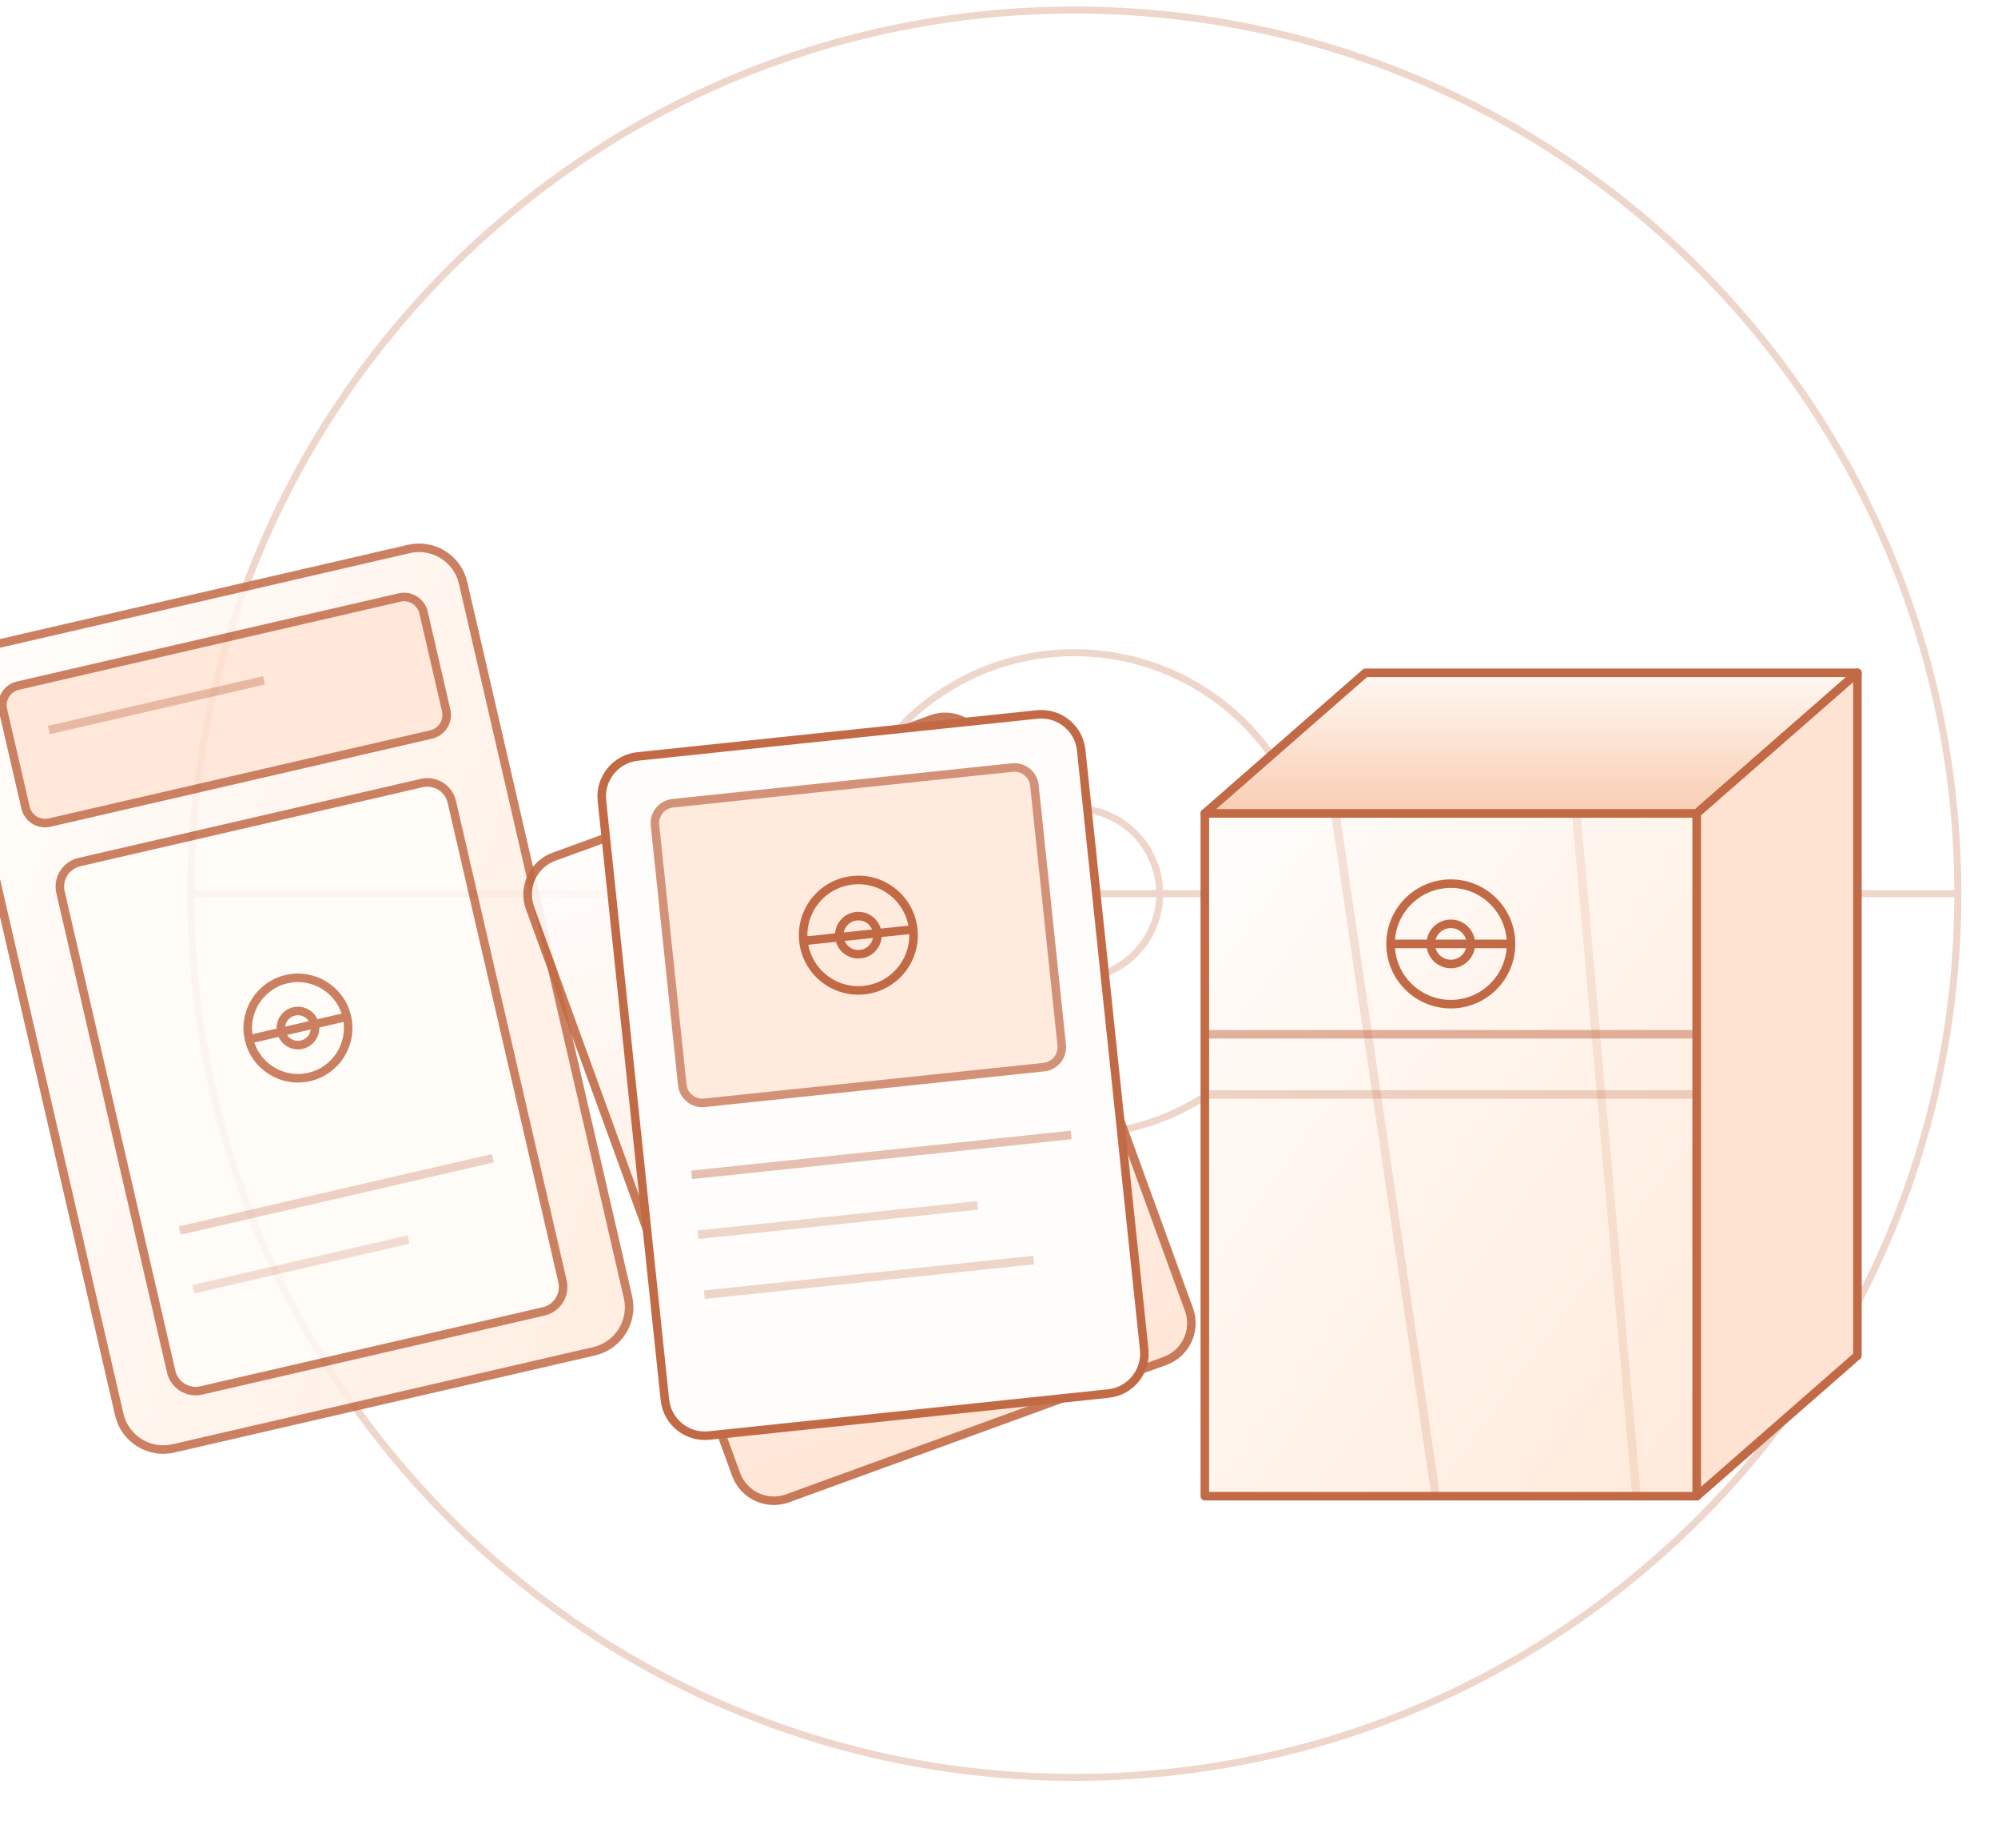
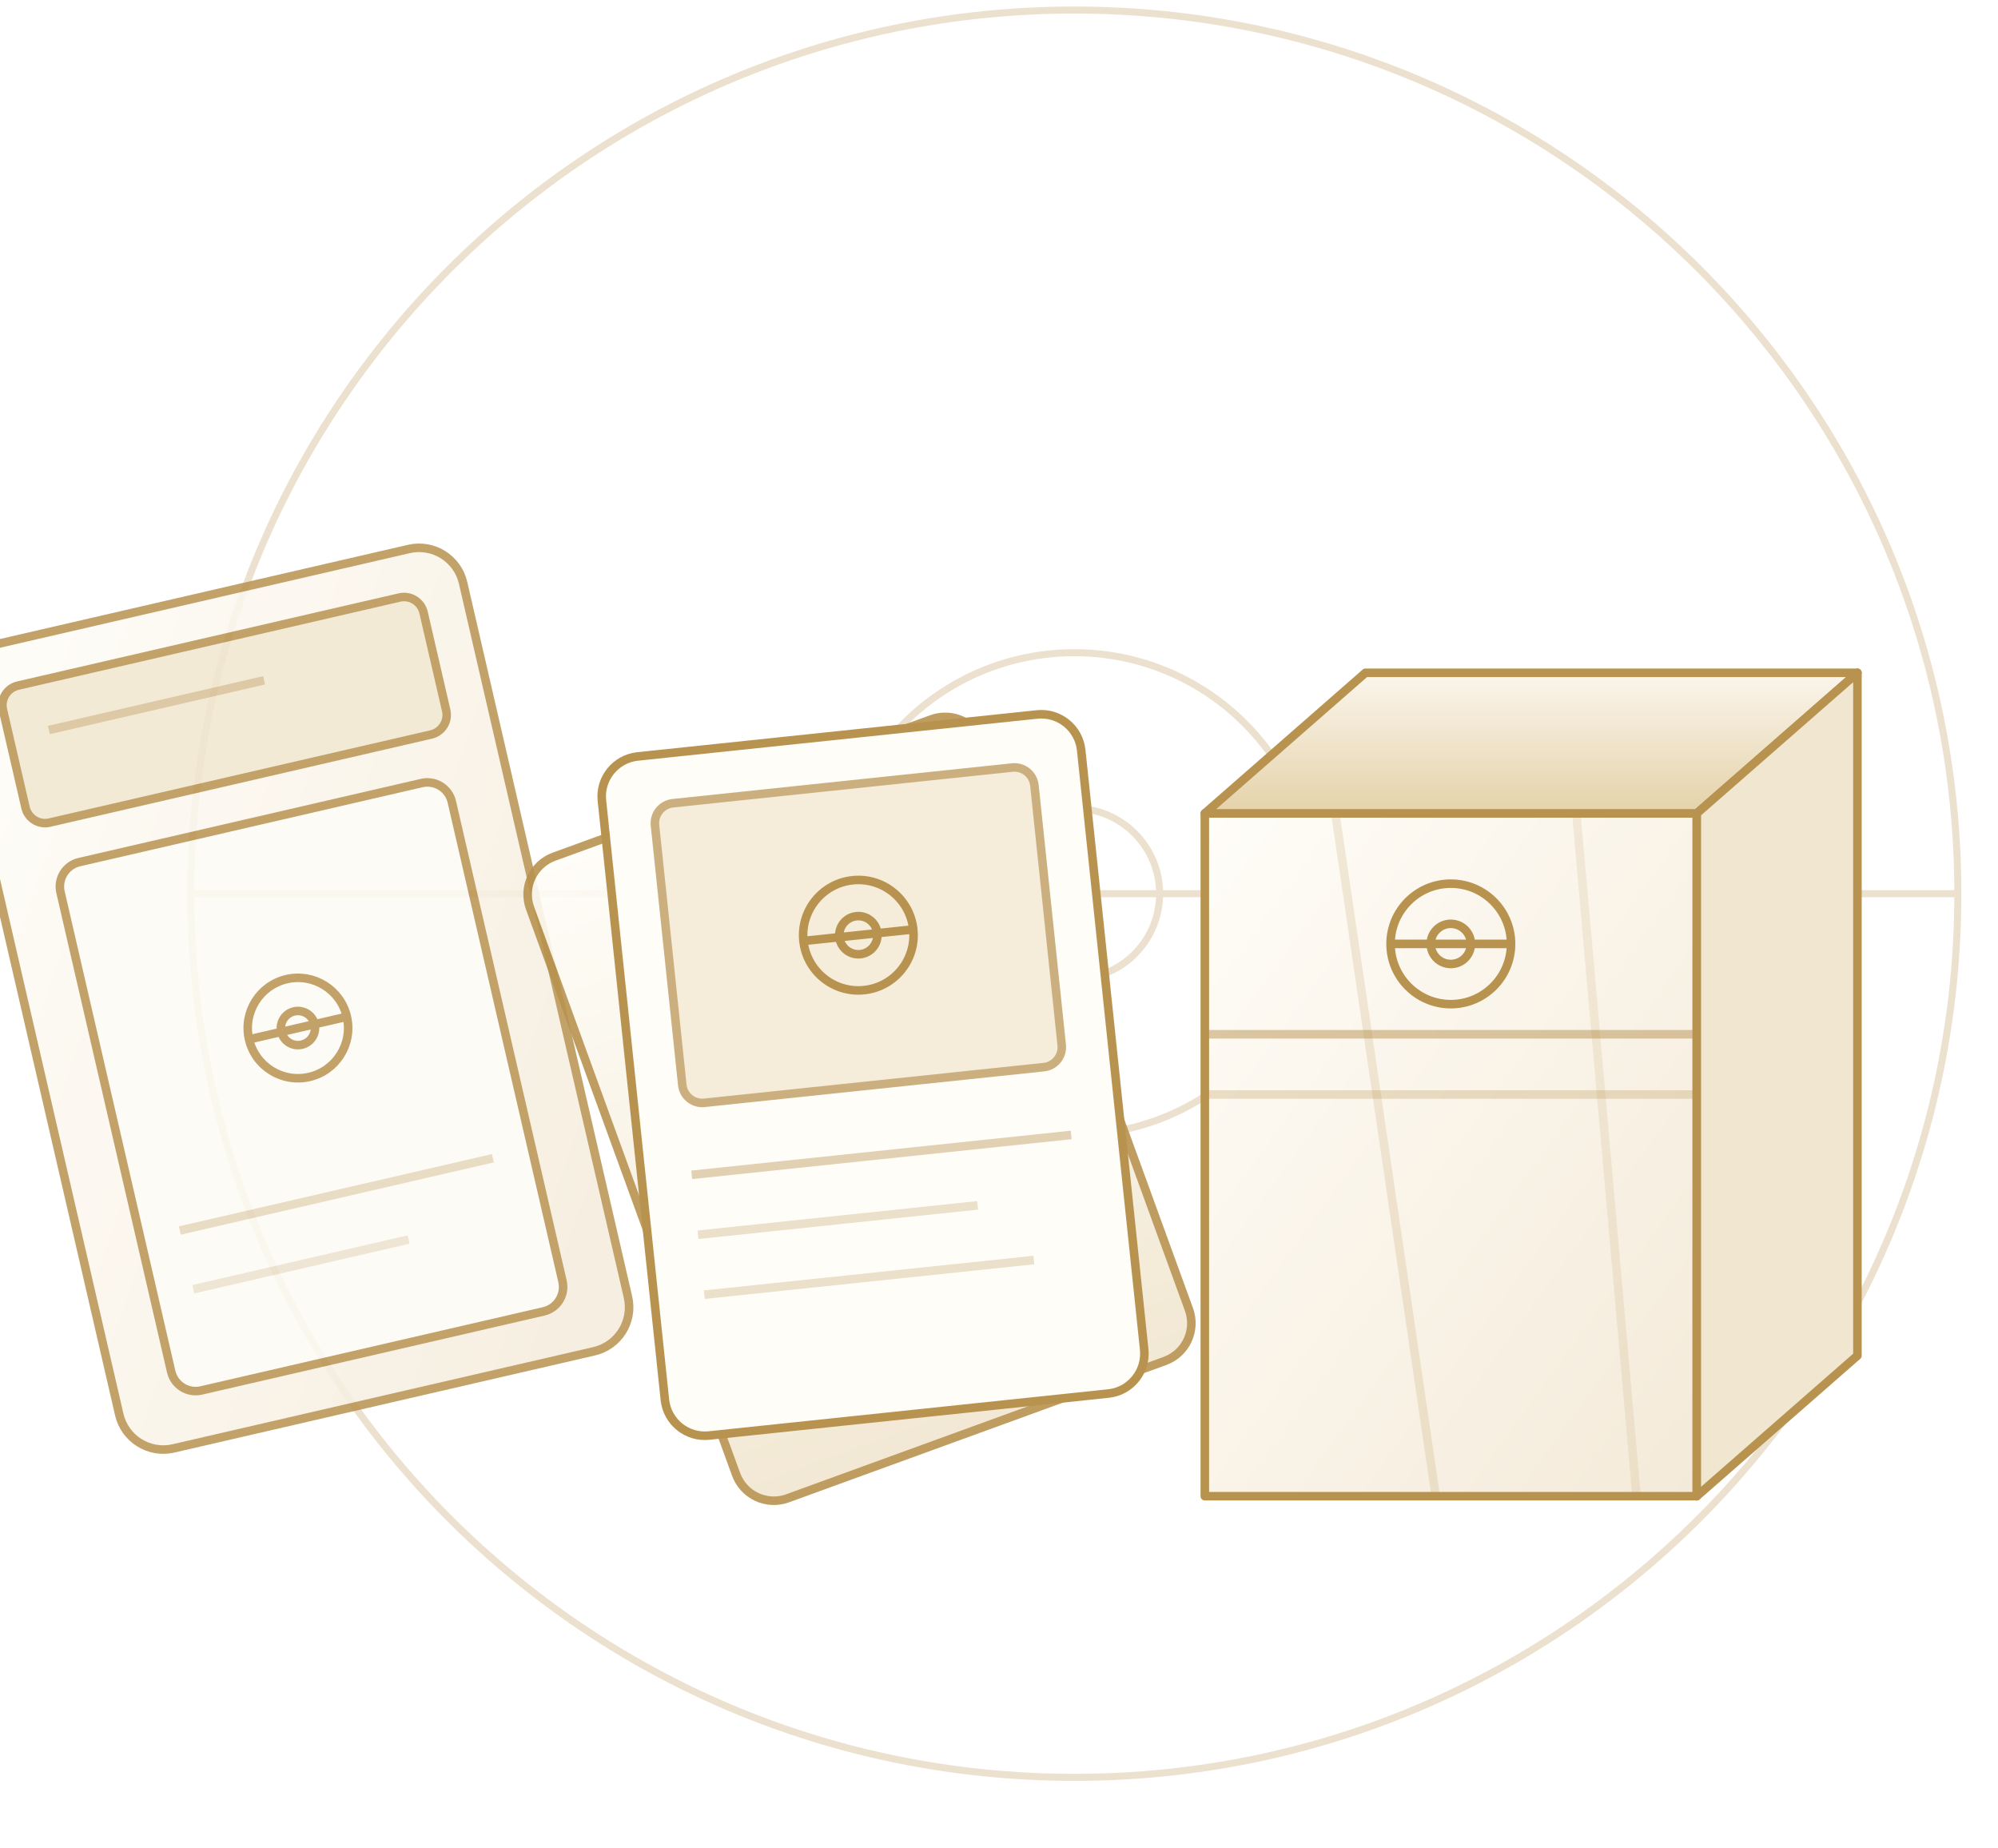
<svg xmlns="http://www.w3.org/2000/svg" viewBox="86 34 398 368" role="img" aria-label="Sealed box, graded slab and fanned cards">
  <defs>
    <linearGradient id="hFace" x1="0" y1="0" x2="1" y2="1">
-       <stop offset="0" stop-color="#fffdfb" />
-       <stop offset="1" stop-color="#ffeadb" />
+       <stop offset="0" stop-color="#fffdf8" />
+       <stop offset="1" stop-color="#f4ead9" />
    </linearGradient>
    <linearGradient id="hTop" x1="0" y1="0" x2="0" y2="1">
-       <stop offset="0" stop-color="#fff8f2" />
-       <stop offset="1" stop-color="#f9cdb3" />
+       <stop offset="0" stop-color="#fbf5ec" />
+       <stop offset="1" stop-color="#e4d2a9" />
    </linearGradient>
    <linearGradient id="hCard" x1="0" y1="0" x2="0" y2="1">
-       <stop offset="0" stop-color="#fffdfb" />
-       <stop offset="1" stop-color="#ffe3d2" />
+       <stop offset="0" stop-color="#fffdf8" />
+       <stop offset="1" stop-color="#f1e6cf" />
    </linearGradient>
  </defs>
-   <g fill="none" stroke="#c26a45" stroke-width="1.4" opacity=".28">
+   <g fill="none" stroke="#b8924f" stroke-width="1.4" opacity=".28">
    <circle cx="300" cy="212" r="176" />
    <path d="M124 212h352" />
    <circle cx="300" cy="212" r="48" />
    <circle cx="300" cy="212" r="17" />
  </g>
-   <g fill="none" stroke="#c26a45" stroke-width="1.7" stroke-linejoin="round">
+   <g fill="none" stroke="#b8924f" stroke-width="1.7" stroke-linejoin="round">
    <g transform="rotate(-13 150 250)" opacity=".85">
      <rect x="96" y="150" width="104" height="164" rx="9" fill="url(#hFace)" />
-       <rect x="105" y="159" width="86" height="28" rx="4" fill="#ffe3d2" />
+       <rect x="105" y="159" width="86" height="28" rx="4" fill="#f1e6cf" />
      <path d="M113 169h44" opacity=".45" />
-       <rect x="108" y="196" width="80" height="108" rx="5" fill="#fffaf6" />
+       <rect x="108" y="196" width="80" height="108" rx="5" fill="#fdfaf5" />
      <circle cx="148" cy="238" r="10" />
      <path d="M138 238h20" />
      <circle cx="148" cy="238" r="3.4" />
      <path d="M116 272h64" opacity=".35" />
      <path d="M116 284h44" opacity=".25" />
    </g>
    <g transform="rotate(-20 262 268)" opacity=".9">
      <rect x="214" y="186" width="96" height="136" rx="8" fill="url(#hCard)" />
    </g>
    <g transform="rotate(-6 262 268)">
-       <rect x="214" y="180" width="96" height="136" rx="8" fill="#fffdfb" />
-       <rect x="224" y="190" width="76" height="60" rx="4" fill="#ffe3d2" opacity=".72" />
+       <rect x="214" y="180" width="96" height="136" rx="8" fill="#fffdf8" />
+       <rect x="224" y="190" width="76" height="60" rx="4" fill="#f1e6cf" opacity=".72" />
      <circle cx="262" cy="220" r="11" />
      <path d="M251 220h22" />
      <circle cx="262" cy="220" r="3.8" />
      <path d="M224 264h76" opacity=".42" />
      <path d="M224 276h56" opacity=".28" />
      <path d="M224 288h66" opacity=".28" />
    </g>
    <polygon points="326,196 424,196 424,332 326,332" fill="url(#hFace)" />
    <polygon points="326,196 424,196 456,168 358,168" fill="url(#hTop)" />
-     <polygon points="424,196 456,168 456,304 424,332" fill="#ffe3d2" />
+     <polygon points="424,196 456,168 456,304 424,332" fill="#f1e6cf" />
    <path d="M326 240h98" opacity=".5" />
    <path d="M326 252h98" opacity=".28" />
    <circle cx="375" cy="222" r="12" />
    <path d="M363 222h24" />
    <circle cx="375" cy="222" r="4" />
    <path d="M352 196 372 332" opacity=".18" />
    <path d="M400 196 412 332" opacity=".14" />
  </g>
</svg>
